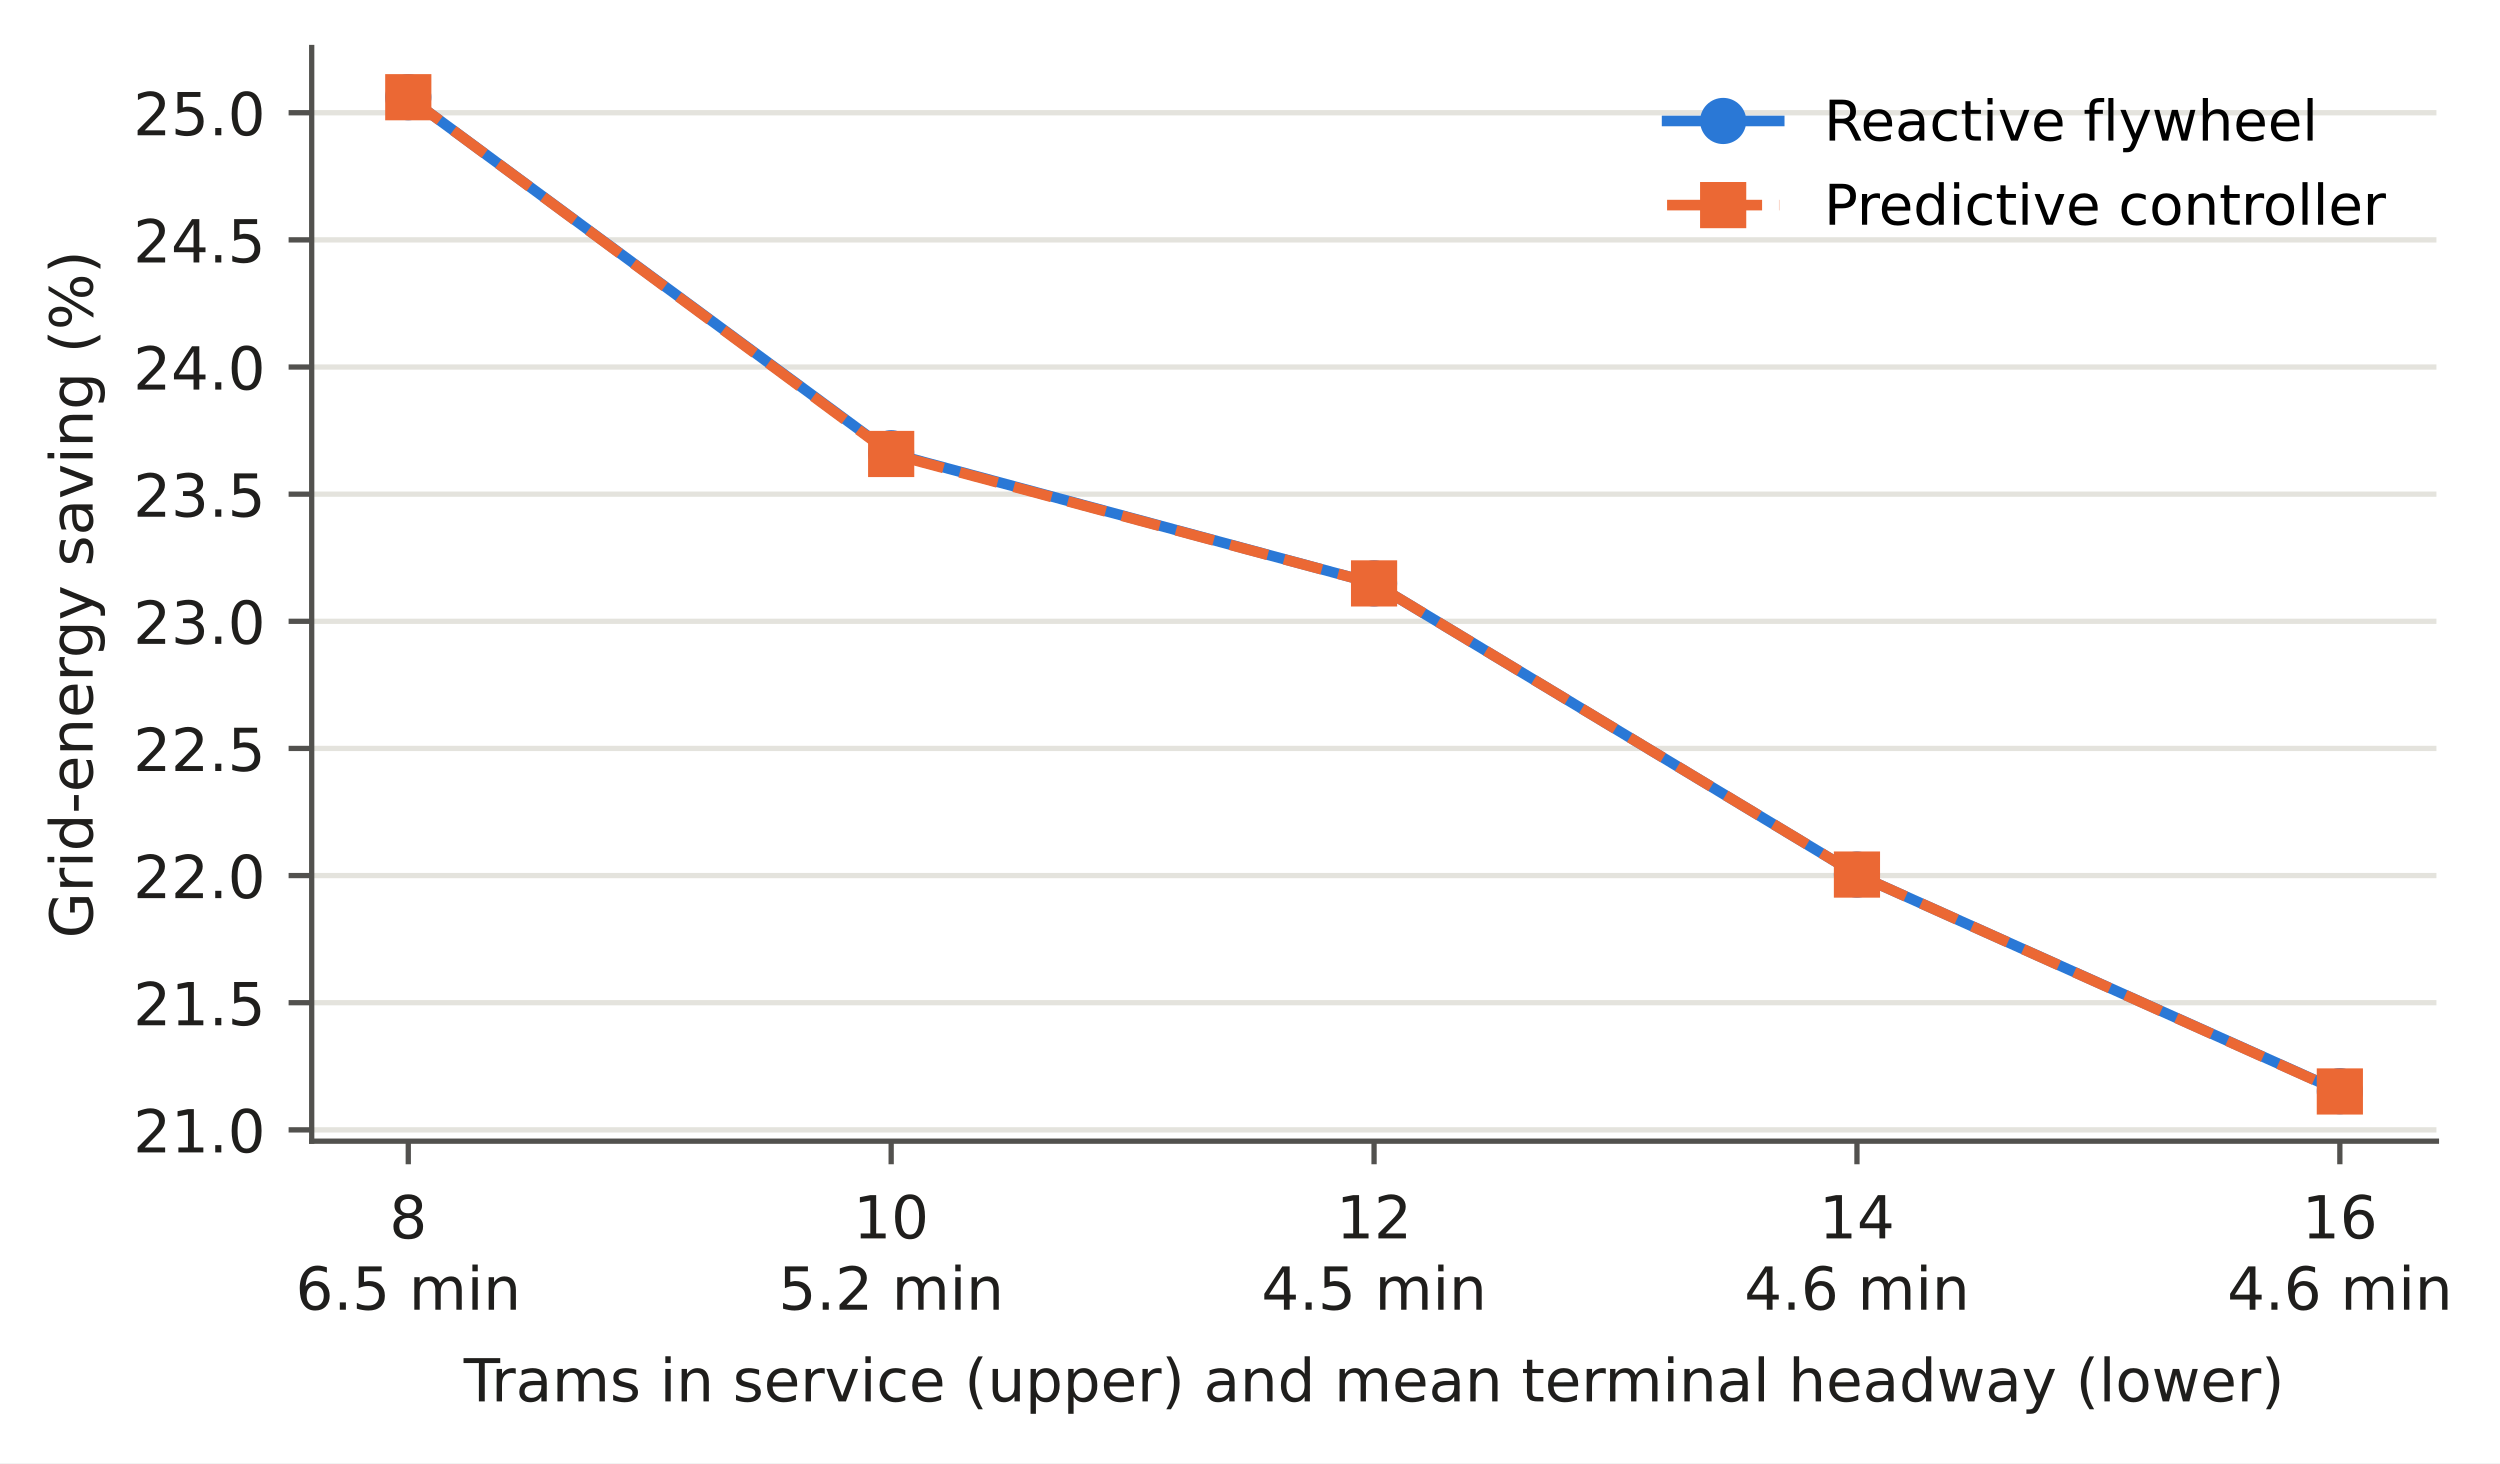
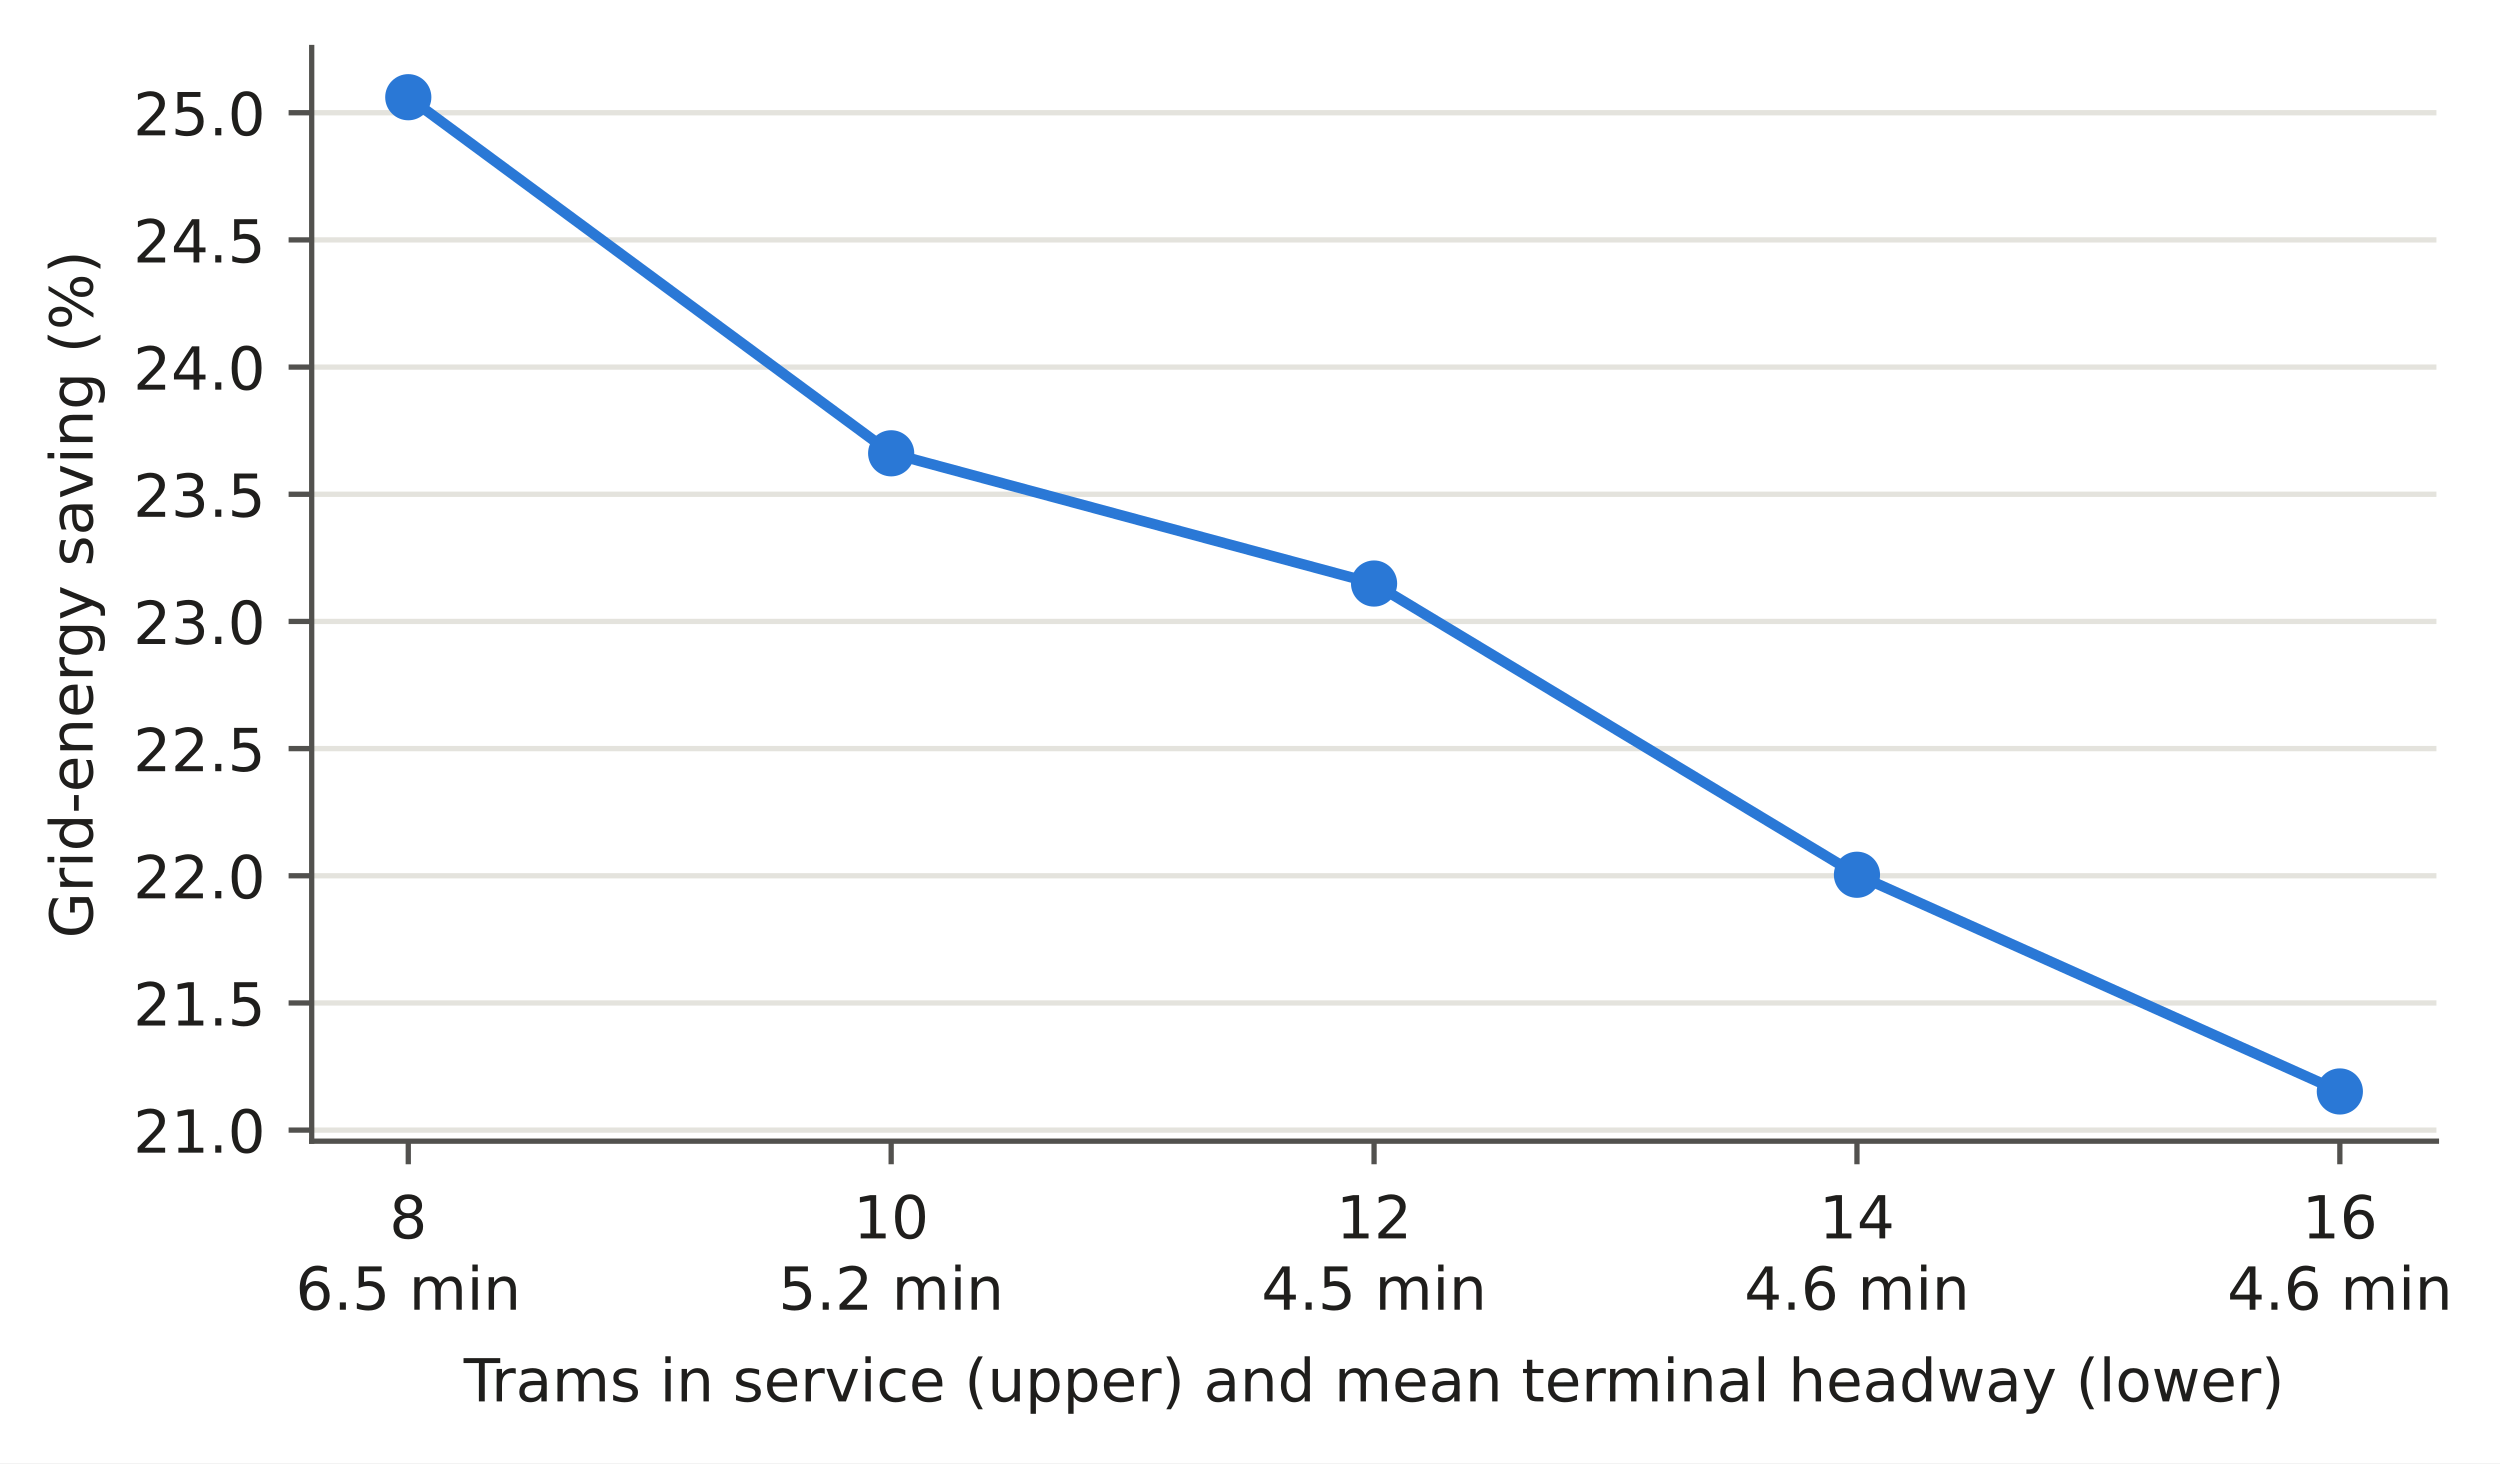
<svg xmlns="http://www.w3.org/2000/svg" xmlns:xlink="http://www.w3.org/1999/xlink" width="378.889pt" height="221.757pt" viewBox="0 0 378.889 221.757" version="1.1">
  <defs>
    <style type="text/css">*{stroke-linejoin: round; stroke-linecap: butt}</style>
  </defs>
  <g id="figure_1">
    <g id="patch_1">
      <path d="M 0 221.757  L 378.889 221.757  L 378.889 0  L 0 0  z " style="fill: #ffffff" />
    </g>
    <g id="axes_1">
      <g id="patch_2">
        <path d="M 47.24 172.952  L 369.254 172.952  L 369.254 7.2  L 47.24 7.2  z " style="fill: #ffffff" />
      </g>
      <g id="matplotlib.axis_1">
        <g id="xtick_1">
          <g id="line2d_1">
            <defs>
-               <path id="m9b9a79c28a" d="M 0 0  L 0 3.5  " style="stroke: #52514e; stroke-width: 0.8" />
+               <path id="m362d9cf854" d="M 0 0  L 0 3.5  " style="stroke: #52514e; stroke-width: 0.8" />
            </defs>
            <g>
-               <use xlink:href="#m9b9a79c28a" x="61.877" y="172.952" style="fill: #52514e; stroke: #52514e; stroke-width: 0.8" />
+               <use xlink:href="#m362d9cf854" x="61.877" y="172.952" style="fill: #52514e; stroke: #52514e; stroke-width: 0.8" />
            </g>
          </g>
          <g id="text_1">
            <text style="font-size: 9px; font-family: 'DejaVu Sans'; fill: #1f1e1c" transform="translate(59.01365 187.691)">8</text>
            <text style="font-size: 9px; font-family: 'DejaVu Sans'; fill: #1f1e1c" transform="translate(44.8049 198.4935)">6.5 min</text>
          </g>
        </g>
        <g id="xtick_2">
          <g id="line2d_2">
            <g>
-               <use xlink:href="#m9b9a79c28a" x="135.062" y="172.952" style="fill: #52514e; stroke: #52514e; stroke-width: 0.8" />
+               <use xlink:href="#m362d9cf854" x="135.062" y="172.952" style="fill: #52514e; stroke: #52514e; stroke-width: 0.8" />
            </g>
          </g>
          <g id="text_2">
            <text style="font-size: 9px; font-family: 'DejaVu Sans'; fill: #1f1e1c" transform="translate(129.3356 187.691)">10</text>
            <text style="font-size: 9px; font-family: 'DejaVu Sans'; fill: #1f1e1c" transform="translate(117.99 198.4935)">5.2 min</text>
          </g>
        </g>
        <g id="xtick_3">
          <g id="line2d_3">
            <g>
-               <use xlink:href="#m9b9a79c28a" x="208.247" y="172.952" style="fill: #52514e; stroke: #52514e; stroke-width: 0.8" />
+               <use xlink:href="#m362d9cf854" x="208.247" y="172.952" style="fill: #52514e; stroke: #52514e; stroke-width: 0.8" />
            </g>
          </g>
          <g id="text_3">
            <text style="font-size: 9px; font-family: 'DejaVu Sans'; fill: #1f1e1c" transform="translate(202.5206 187.691)">12</text>
            <text style="font-size: 9px; font-family: 'DejaVu Sans'; fill: #1f1e1c" transform="translate(191.175 198.4935)">4.5 min</text>
          </g>
        </g>
        <g id="xtick_4">
          <g id="line2d_4">
            <g>
-               <use xlink:href="#m9b9a79c28a" x="281.432" y="172.952" style="fill: #52514e; stroke: #52514e; stroke-width: 0.8" />
+               <use xlink:href="#m362d9cf854" x="281.432" y="172.952" style="fill: #52514e; stroke: #52514e; stroke-width: 0.8" />
            </g>
          </g>
          <g id="text_4">
            <text style="font-size: 9px; font-family: 'DejaVu Sans'; fill: #1f1e1c" transform="translate(275.7057 187.691)">14</text>
            <text style="font-size: 9px; font-family: 'DejaVu Sans'; fill: #1f1e1c" transform="translate(264.3601 198.4935)">4.6 min</text>
          </g>
        </g>
        <g id="xtick_5">
          <g id="line2d_5">
            <g>
-               <use xlink:href="#m9b9a79c28a" x="354.617" y="172.952" style="fill: #52514e; stroke: #52514e; stroke-width: 0.8" />
+               <use xlink:href="#m362d9cf854" x="354.617" y="172.952" style="fill: #52514e; stroke: #52514e; stroke-width: 0.8" />
            </g>
          </g>
          <g id="text_5">
            <text style="font-size: 9px; font-family: 'DejaVu Sans'; fill: #1f1e1c" transform="translate(348.8908 187.691)">16</text>
            <text style="font-size: 9px; font-family: 'DejaVu Sans'; fill: #1f1e1c" transform="translate(337.5451 198.4935)">4.6 min</text>
          </g>
        </g>
        <g id="text_6">
          <text style="font-size: 9px; font-family: 'DejaVu Sans'; text-anchor: middle; fill: #1f1e1c" x="208.247" y="212.395" transform="rotate(-0 208.2469 212.3951)">Trams in service (upper) and mean terminal headway (lower)</text>
        </g>
      </g>
      <g id="matplotlib.axis_2">
        <g id="ytick_1">
          <g id="line2d_6">
-             <path d="M 47.24 171.237  L 369.254 171.237  " clip-path="url(#p39b5cf1f86)" style="fill: none; stroke: #e4e3dd; stroke-width: 0.8; stroke-linecap: square" />
+             <path d="M 47.24 171.277  L 369.254 171.277  " clip-path="url(#p7cf80a115e)" style="fill: none; stroke: #e4e3dd; stroke-width: 0.8; stroke-linecap: square" />
          </g>
          <g id="line2d_7">
            <defs>
-               <path id="m7a01297bac" d="M 0 0  L -3.5 0  " style="stroke: #52514e; stroke-width: 0.8" />
+               <path id="m96d51130d0" d="M 0 0  L -3.5 0  " style="stroke: #52514e; stroke-width: 0.8" />
            </defs>
            <g>
-               <use xlink:href="#m7a01297bac" x="47.24" y="171.237" style="fill: #52514e; stroke: #52514e; stroke-width: 0.8" />
+               <use xlink:href="#m96d51130d0" x="47.24" y="171.277" style="fill: #52514e; stroke: #52514e; stroke-width: 0.8" />
            </g>
          </g>
          <g id="text_7">
-             <text style="font-size: 9px; font-family: 'DejaVu Sans'; text-anchor: end; fill: #1f1e1c" x="40.24" y="174.656" transform="rotate(-0 40.23977 174.6563)">21.0</text>
+             <text style="font-size: 9px; font-family: 'DejaVu Sans'; text-anchor: end; fill: #1f1e1c" x="40.24" y="174.696" transform="rotate(-0 40.23977 174.6963)">21.0</text>
          </g>
        </g>
        <g id="ytick_2">
          <g id="line2d_8">
-             <path d="M 47.24 151.968  L 369.254 151.968  " clip-path="url(#p39b5cf1f86)" style="fill: none; stroke: #e4e3dd; stroke-width: 0.8; stroke-linecap: square" />
+             <path d="M 47.24 152.003  L 369.254 152.003  " clip-path="url(#p7cf80a115e)" style="fill: none; stroke: #e4e3dd; stroke-width: 0.8; stroke-linecap: square" />
          </g>
          <g id="line2d_9">
            <g>
-               <use xlink:href="#m7a01297bac" x="47.24" y="151.968" style="fill: #52514e; stroke: #52514e; stroke-width: 0.8" />
+               <use xlink:href="#m96d51130d0" x="47.24" y="152.003" style="fill: #52514e; stroke: #52514e; stroke-width: 0.8" />
            </g>
          </g>
          <g id="text_8">
-             <text style="font-size: 9px; font-family: 'DejaVu Sans'; text-anchor: end; fill: #1f1e1c" x="40.24" y="155.387" transform="rotate(-0 40.23977 155.3872)">21.5</text>
+             <text style="font-size: 9px; font-family: 'DejaVu Sans'; text-anchor: end; fill: #1f1e1c" x="40.24" y="155.422" transform="rotate(-0 40.23977 155.4223)">21.5</text>
          </g>
        </g>
        <g id="ytick_3">
          <g id="line2d_10">
-             <path d="M 47.24 132.699  L 369.254 132.699  " clip-path="url(#p39b5cf1f86)" style="fill: none; stroke: #e4e3dd; stroke-width: 0.8; stroke-linecap: square" />
+             <path d="M 47.24 132.729  L 369.254 132.729  " clip-path="url(#p7cf80a115e)" style="fill: none; stroke: #e4e3dd; stroke-width: 0.8; stroke-linecap: square" />
          </g>
          <g id="line2d_11">
            <g>
-               <use xlink:href="#m7a01297bac" x="47.24" y="132.699" style="fill: #52514e; stroke: #52514e; stroke-width: 0.8" />
+               <use xlink:href="#m96d51130d0" x="47.24" y="132.729" style="fill: #52514e; stroke: #52514e; stroke-width: 0.8" />
            </g>
          </g>
          <g id="text_9">
-             <text style="font-size: 9px; font-family: 'DejaVu Sans'; text-anchor: end; fill: #1f1e1c" x="40.24" y="136.118" transform="rotate(-0 40.23977 136.1182)">22.0</text>
+             <text style="font-size: 9px; font-family: 'DejaVu Sans'; text-anchor: end; fill: #1f1e1c" x="40.24" y="136.148" transform="rotate(-0 40.23977 136.1484)">22.0</text>
          </g>
        </g>
        <g id="ytick_4">
          <g id="line2d_12">
-             <path d="M 47.24 113.43  L 369.254 113.43  " clip-path="url(#p39b5cf1f86)" style="fill: none; stroke: #e4e3dd; stroke-width: 0.8; stroke-linecap: square" />
+             <path d="M 47.24 113.455  L 369.254 113.455  " clip-path="url(#p7cf80a115e)" style="fill: none; stroke: #e4e3dd; stroke-width: 0.8; stroke-linecap: square" />
          </g>
          <g id="line2d_13">
            <g>
-               <use xlink:href="#m7a01297bac" x="47.24" y="113.43" style="fill: #52514e; stroke: #52514e; stroke-width: 0.8" />
+               <use xlink:href="#m96d51130d0" x="47.24" y="113.455" style="fill: #52514e; stroke: #52514e; stroke-width: 0.8" />
            </g>
          </g>
          <g id="text_10">
-             <text style="font-size: 9px; font-family: 'DejaVu Sans'; text-anchor: end; fill: #1f1e1c" x="40.24" y="116.849" transform="rotate(-0 40.23977 116.8492)">22.5</text>
+             <text style="font-size: 9px; font-family: 'DejaVu Sans'; text-anchor: end; fill: #1f1e1c" x="40.24" y="116.874" transform="rotate(-0 40.23977 116.8744)">22.5</text>
          </g>
        </g>
        <g id="ytick_5">
          <g id="line2d_14">
-             <path d="M 47.24 94.161  L 369.254 94.161  " clip-path="url(#p39b5cf1f86)" style="fill: none; stroke: #e4e3dd; stroke-width: 0.8; stroke-linecap: square" />
+             <path d="M 47.24 94.181  L 369.254 94.181  " clip-path="url(#p7cf80a115e)" style="fill: none; stroke: #e4e3dd; stroke-width: 0.8; stroke-linecap: square" />
          </g>
          <g id="line2d_15">
            <g>
-               <use xlink:href="#m7a01297bac" x="47.24" y="94.161" style="fill: #52514e; stroke: #52514e; stroke-width: 0.8" />
+               <use xlink:href="#m96d51130d0" x="47.24" y="94.181" style="fill: #52514e; stroke: #52514e; stroke-width: 0.8" />
            </g>
          </g>
          <g id="text_11">
-             <text style="font-size: 9px; font-family: 'DejaVu Sans'; text-anchor: end; fill: #1f1e1c" x="40.24" y="97.58" transform="rotate(-0 40.23977 97.58011)">23.0</text>
+             <text style="font-size: 9px; font-family: 'DejaVu Sans'; text-anchor: end; fill: #1f1e1c" x="40.24" y="97.6" transform="rotate(-0 40.23977 97.60043)">23.0</text>
          </g>
        </g>
        <g id="ytick_6">
          <g id="line2d_16">
-             <path d="M 47.24 74.892  L 369.254 74.892  " clip-path="url(#p39b5cf1f86)" style="fill: none; stroke: #e4e3dd; stroke-width: 0.8; stroke-linecap: square" />
+             <path d="M 47.24 74.908  L 369.254 74.908  " clip-path="url(#p7cf80a115e)" style="fill: none; stroke: #e4e3dd; stroke-width: 0.8; stroke-linecap: square" />
          </g>
          <g id="line2d_17">
            <g>
-               <use xlink:href="#m7a01297bac" x="47.24" y="74.892" style="fill: #52514e; stroke: #52514e; stroke-width: 0.8" />
+               <use xlink:href="#m96d51130d0" x="47.24" y="74.908" style="fill: #52514e; stroke: #52514e; stroke-width: 0.8" />
            </g>
          </g>
          <g id="text_12">
-             <text style="font-size: 9px; font-family: 'DejaVu Sans'; text-anchor: end; fill: #1f1e1c" x="40.24" y="78.311" transform="rotate(-0 40.23977 78.31108)">23.5</text>
+             <text style="font-size: 9px; font-family: 'DejaVu Sans'; text-anchor: end; fill: #1f1e1c" x="40.24" y="78.326" transform="rotate(-0 40.23977 78.32647)">23.5</text>
          </g>
        </g>
        <g id="ytick_7">
          <g id="line2d_18">
-             <path d="M 47.24 55.623  L 369.254 55.623  " clip-path="url(#p39b5cf1f86)" style="fill: none; stroke: #e4e3dd; stroke-width: 0.8; stroke-linecap: square" />
+             <path d="M 47.24 55.634  L 369.254 55.634  " clip-path="url(#p7cf80a115e)" style="fill: none; stroke: #e4e3dd; stroke-width: 0.8; stroke-linecap: square" />
          </g>
          <g id="line2d_19">
            <g>
-               <use xlink:href="#m7a01297bac" x="47.24" y="55.623" style="fill: #52514e; stroke: #52514e; stroke-width: 0.8" />
+               <use xlink:href="#m96d51130d0" x="47.24" y="55.634" style="fill: #52514e; stroke: #52514e; stroke-width: 0.8" />
            </g>
          </g>
          <g id="text_13">
-             <text style="font-size: 9px; font-family: 'DejaVu Sans'; text-anchor: end; fill: #1f1e1c" x="40.24" y="59.042" transform="rotate(-0 40.23977 59.04204)">24.0</text>
+             <text style="font-size: 9px; font-family: 'DejaVu Sans'; text-anchor: end; fill: #1f1e1c" x="40.24" y="59.052" transform="rotate(-0 40.23977 59.0525)">24.0</text>
          </g>
        </g>
        <g id="ytick_8">
          <g id="line2d_20">
-             <path d="M 47.24 36.354  L 369.254 36.354  " clip-path="url(#p39b5cf1f86)" style="fill: none; stroke: #e4e3dd; stroke-width: 0.8; stroke-linecap: square" />
+             <path d="M 47.24 36.36  L 369.254 36.36  " clip-path="url(#p7cf80a115e)" style="fill: none; stroke: #e4e3dd; stroke-width: 0.8; stroke-linecap: square" />
          </g>
          <g id="line2d_21">
            <g>
-               <use xlink:href="#m7a01297bac" x="47.24" y="36.354" style="fill: #52514e; stroke: #52514e; stroke-width: 0.8" />
+               <use xlink:href="#m96d51130d0" x="47.24" y="36.36" style="fill: #52514e; stroke: #52514e; stroke-width: 0.8" />
            </g>
          </g>
          <g id="text_14">
-             <text style="font-size: 9px; font-family: 'DejaVu Sans'; text-anchor: end; fill: #1f1e1c" x="40.24" y="39.773" transform="rotate(-0 40.23977 39.773)">24.5</text>
+             <text style="font-size: 9px; font-family: 'DejaVu Sans'; text-anchor: end; fill: #1f1e1c" x="40.24" y="39.779" transform="rotate(-0 40.23977 39.77853)">24.5</text>
          </g>
        </g>
        <g id="ytick_9">
          <g id="line2d_22">
-             <path d="M 47.24 17.085  L 369.254 17.085  " clip-path="url(#p39b5cf1f86)" style="fill: none; stroke: #e4e3dd; stroke-width: 0.8; stroke-linecap: square" />
+             <path d="M 47.24 17.086  L 369.254 17.086  " clip-path="url(#p7cf80a115e)" style="fill: none; stroke: #e4e3dd; stroke-width: 0.8; stroke-linecap: square" />
          </g>
          <g id="line2d_23">
            <g>
-               <use xlink:href="#m7a01297bac" x="47.24" y="17.085" style="fill: #52514e; stroke: #52514e; stroke-width: 0.8" />
+               <use xlink:href="#m96d51130d0" x="47.24" y="17.086" style="fill: #52514e; stroke: #52514e; stroke-width: 0.8" />
            </g>
          </g>
          <g id="text_15">
-             <text style="font-size: 9px; font-family: 'DejaVu Sans'; text-anchor: end; fill: #1f1e1c" x="40.24" y="20.504" transform="rotate(-0 40.23977 20.50396)">25.0</text>
+             <text style="font-size: 9px; font-family: 'DejaVu Sans'; text-anchor: end; fill: #1f1e1c" x="40.24" y="20.505" transform="rotate(-0 40.23977 20.50456)">25.0</text>
          </g>
        </g>
        <g id="text_16">
          <text style="font-size: 9px; font-family: 'DejaVu Sans'; text-anchor: middle; fill: #1f1e1c" x="14.039" y="90.076" transform="rotate(-90 14.03859 90.07613)">Grid-energy saving (%)</text>
        </g>
      </g>
      <g id="line2d_24">
-         <path d="M 61.877 14.734  L 135.062 68.688  L 208.247 88.419  L 281.432 132.545  L 354.617 165.38  " clip-path="url(#p39b5cf1f86)" style="fill: none; stroke: #2a78d6; stroke-width: 1.6; stroke-linecap: square" />
+         <path d="M 61.877 14.734  L 135.062 68.701  L 208.247 88.438  L 281.432 132.575  L 354.617 165.418  " clip-path="url(#p7cf80a115e)" style="fill: none; stroke: #2a78d6; stroke-width: 1.6; stroke-linecap: square" />
        <defs>
-           <path id="m7b5214dadd" d="M 0 3  C 0.796 3 1.559 2.684 2.121 2.121  C 2.684 1.559 3 0.796 3 0  C 3 -0.796 2.684 -1.559 2.121 -2.121  C 1.559 -2.684 0.796 -3 0 -3  C -0.796 -3 -1.559 -2.684 -2.121 -2.121  C -2.684 -1.559 -3 -0.796 -3 0  C -3 0.796 -2.684 1.559 -2.121 2.121  C -1.559 2.684 -0.796 3 0 3  z " style="stroke: #2a78d6" />
+           <path id="m3755d74c92" d="M 0 3  C 0.796 3 1.559 2.684 2.121 2.121  C 2.684 1.559 3 0.796 3 0  C 3 -0.796 2.684 -1.559 2.121 -2.121  C 1.559 -2.684 0.796 -3 0 -3  C -0.796 -3 -1.559 -2.684 -2.121 -2.121  C -2.684 -1.559 -3 -0.796 -3 0  C -3 0.796 -2.684 1.559 -2.121 2.121  C -1.559 2.684 -0.796 3 0 3  z " style="stroke: #2a78d6" />
        </defs>
-         <g clip-path="url(#p39b5cf1f86)">
-           <use xlink:href="#m7b5214dadd" x="61.877" y="14.734" style="fill: #2a78d6; stroke: #2a78d6" />
-           <use xlink:href="#m7b5214dadd" x="135.062" y="68.688" style="fill: #2a78d6; stroke: #2a78d6" />
-           <use xlink:href="#m7b5214dadd" x="208.247" y="88.419" style="fill: #2a78d6; stroke: #2a78d6" />
-           <use xlink:href="#m7b5214dadd" x="281.432" y="132.545" style="fill: #2a78d6; stroke: #2a78d6" />
-           <use xlink:href="#m7b5214dadd" x="354.617" y="165.38" style="fill: #2a78d6; stroke: #2a78d6" />
-         </g>
-       </g>
-       <g id="line2d_25">
-         <path d="M 61.877 14.734  L 135.062 68.803  L 208.247 88.419  L 281.432 132.545  L 354.617 165.418  " clip-path="url(#p39b5cf1f86)" style="fill: none; stroke-dasharray: 5.92,2.56; stroke-dashoffset: 0; stroke: #eb6834; stroke-width: 1.6" />
-         <defs>
-           <path id="m78330243b5" d="M -3 3  L 3 3  L 3 -3  L -3 -3  z " style="stroke: #eb6834; stroke-linejoin: miter" />
-         </defs>
-         <g clip-path="url(#p39b5cf1f86)">
-           <use xlink:href="#m78330243b5" x="61.877" y="14.734" style="fill: #eb6834; stroke: #eb6834; stroke-linejoin: miter" />
-           <use xlink:href="#m78330243b5" x="135.062" y="68.803" style="fill: #eb6834; stroke: #eb6834; stroke-linejoin: miter" />
-           <use xlink:href="#m78330243b5" x="208.247" y="88.419" style="fill: #eb6834; stroke: #eb6834; stroke-linejoin: miter" />
-           <use xlink:href="#m78330243b5" x="281.432" y="132.545" style="fill: #eb6834; stroke: #eb6834; stroke-linejoin: miter" />
-           <use xlink:href="#m78330243b5" x="354.617" y="165.418" style="fill: #eb6834; stroke: #eb6834; stroke-linejoin: miter" />
+         <g clip-path="url(#p7cf80a115e)">
+           <use xlink:href="#m3755d74c92" x="61.877" y="14.734" style="fill: #2a78d6; stroke: #2a78d6" />
+           <use xlink:href="#m3755d74c92" x="135.062" y="68.701" style="fill: #2a78d6; stroke: #2a78d6" />
+           <use xlink:href="#m3755d74c92" x="208.247" y="88.438" style="fill: #2a78d6; stroke: #2a78d6" />
+           <use xlink:href="#m3755d74c92" x="281.432" y="132.575" style="fill: #2a78d6; stroke: #2a78d6" />
+           <use xlink:href="#m3755d74c92" x="354.617" y="165.418" style="fill: #2a78d6; stroke: #2a78d6" />
        </g>
      </g>
      <g id="patch_3">
        <path d="M 47.24 172.952  L 47.24 7.2  " style="fill: none; stroke: #52514e; stroke-width: 0.8; stroke-linejoin: miter; stroke-linecap: square" />
      </g>
      <g id="patch_4">
        <path d="M 47.24 172.952  L 369.254 172.952  " style="fill: none; stroke: #52514e; stroke-width: 0.8; stroke-linejoin: miter; stroke-linecap: square" />
-       </g>
-       <g id="legend_1">
-         <g id="line2d_26">
-           <path d="M 252.654 18.334  L 261.154 18.334  L 269.654 18.334  " style="fill: none; stroke: #2a78d6; stroke-width: 1.6; stroke-linecap: square" />
-           <g>
-             <use xlink:href="#m7b5214dadd" x="261.154" y="18.334" style="fill: #2a78d6; stroke: #2a78d6" />
-           </g>
-         </g>
-         <g id="text_17">
-           <text style="font-size: 8.5px; font-family: 'DejaVu Sans'; text-anchor: start" x="276.454" y="21.309" transform="rotate(-0 276.4539 21.30867)">Reactive flywheel</text>
-         </g>
-         <g id="line2d_27">
-           <path d="M 252.654 31.084  L 261.154 31.084  L 269.654 31.084  " style="fill: none; stroke-dasharray: 5.92,2.56; stroke-dashoffset: 0; stroke: #eb6834; stroke-width: 1.6" />
-           <g>
-             <use xlink:href="#m78330243b5" x="261.154" y="31.084" style="fill: #eb6834; stroke: #eb6834; stroke-linejoin: miter" />
-           </g>
-         </g>
-         <g id="text_18">
-           <text style="font-size: 8.5px; font-family: 'DejaVu Sans'; text-anchor: start" x="276.454" y="34.059" transform="rotate(-0 276.4539 34.05934)">Predictive controller</text>
-         </g>
      </g>
    </g>
  </g>
  <defs>
-     <clipPath id="p39b5cf1f86">
+     <clipPath id="p7cf80a115e">
      <rect x="47.24" y="7.2" width="322.014" height="165.752" />
    </clipPath>
  </defs>
</svg>
